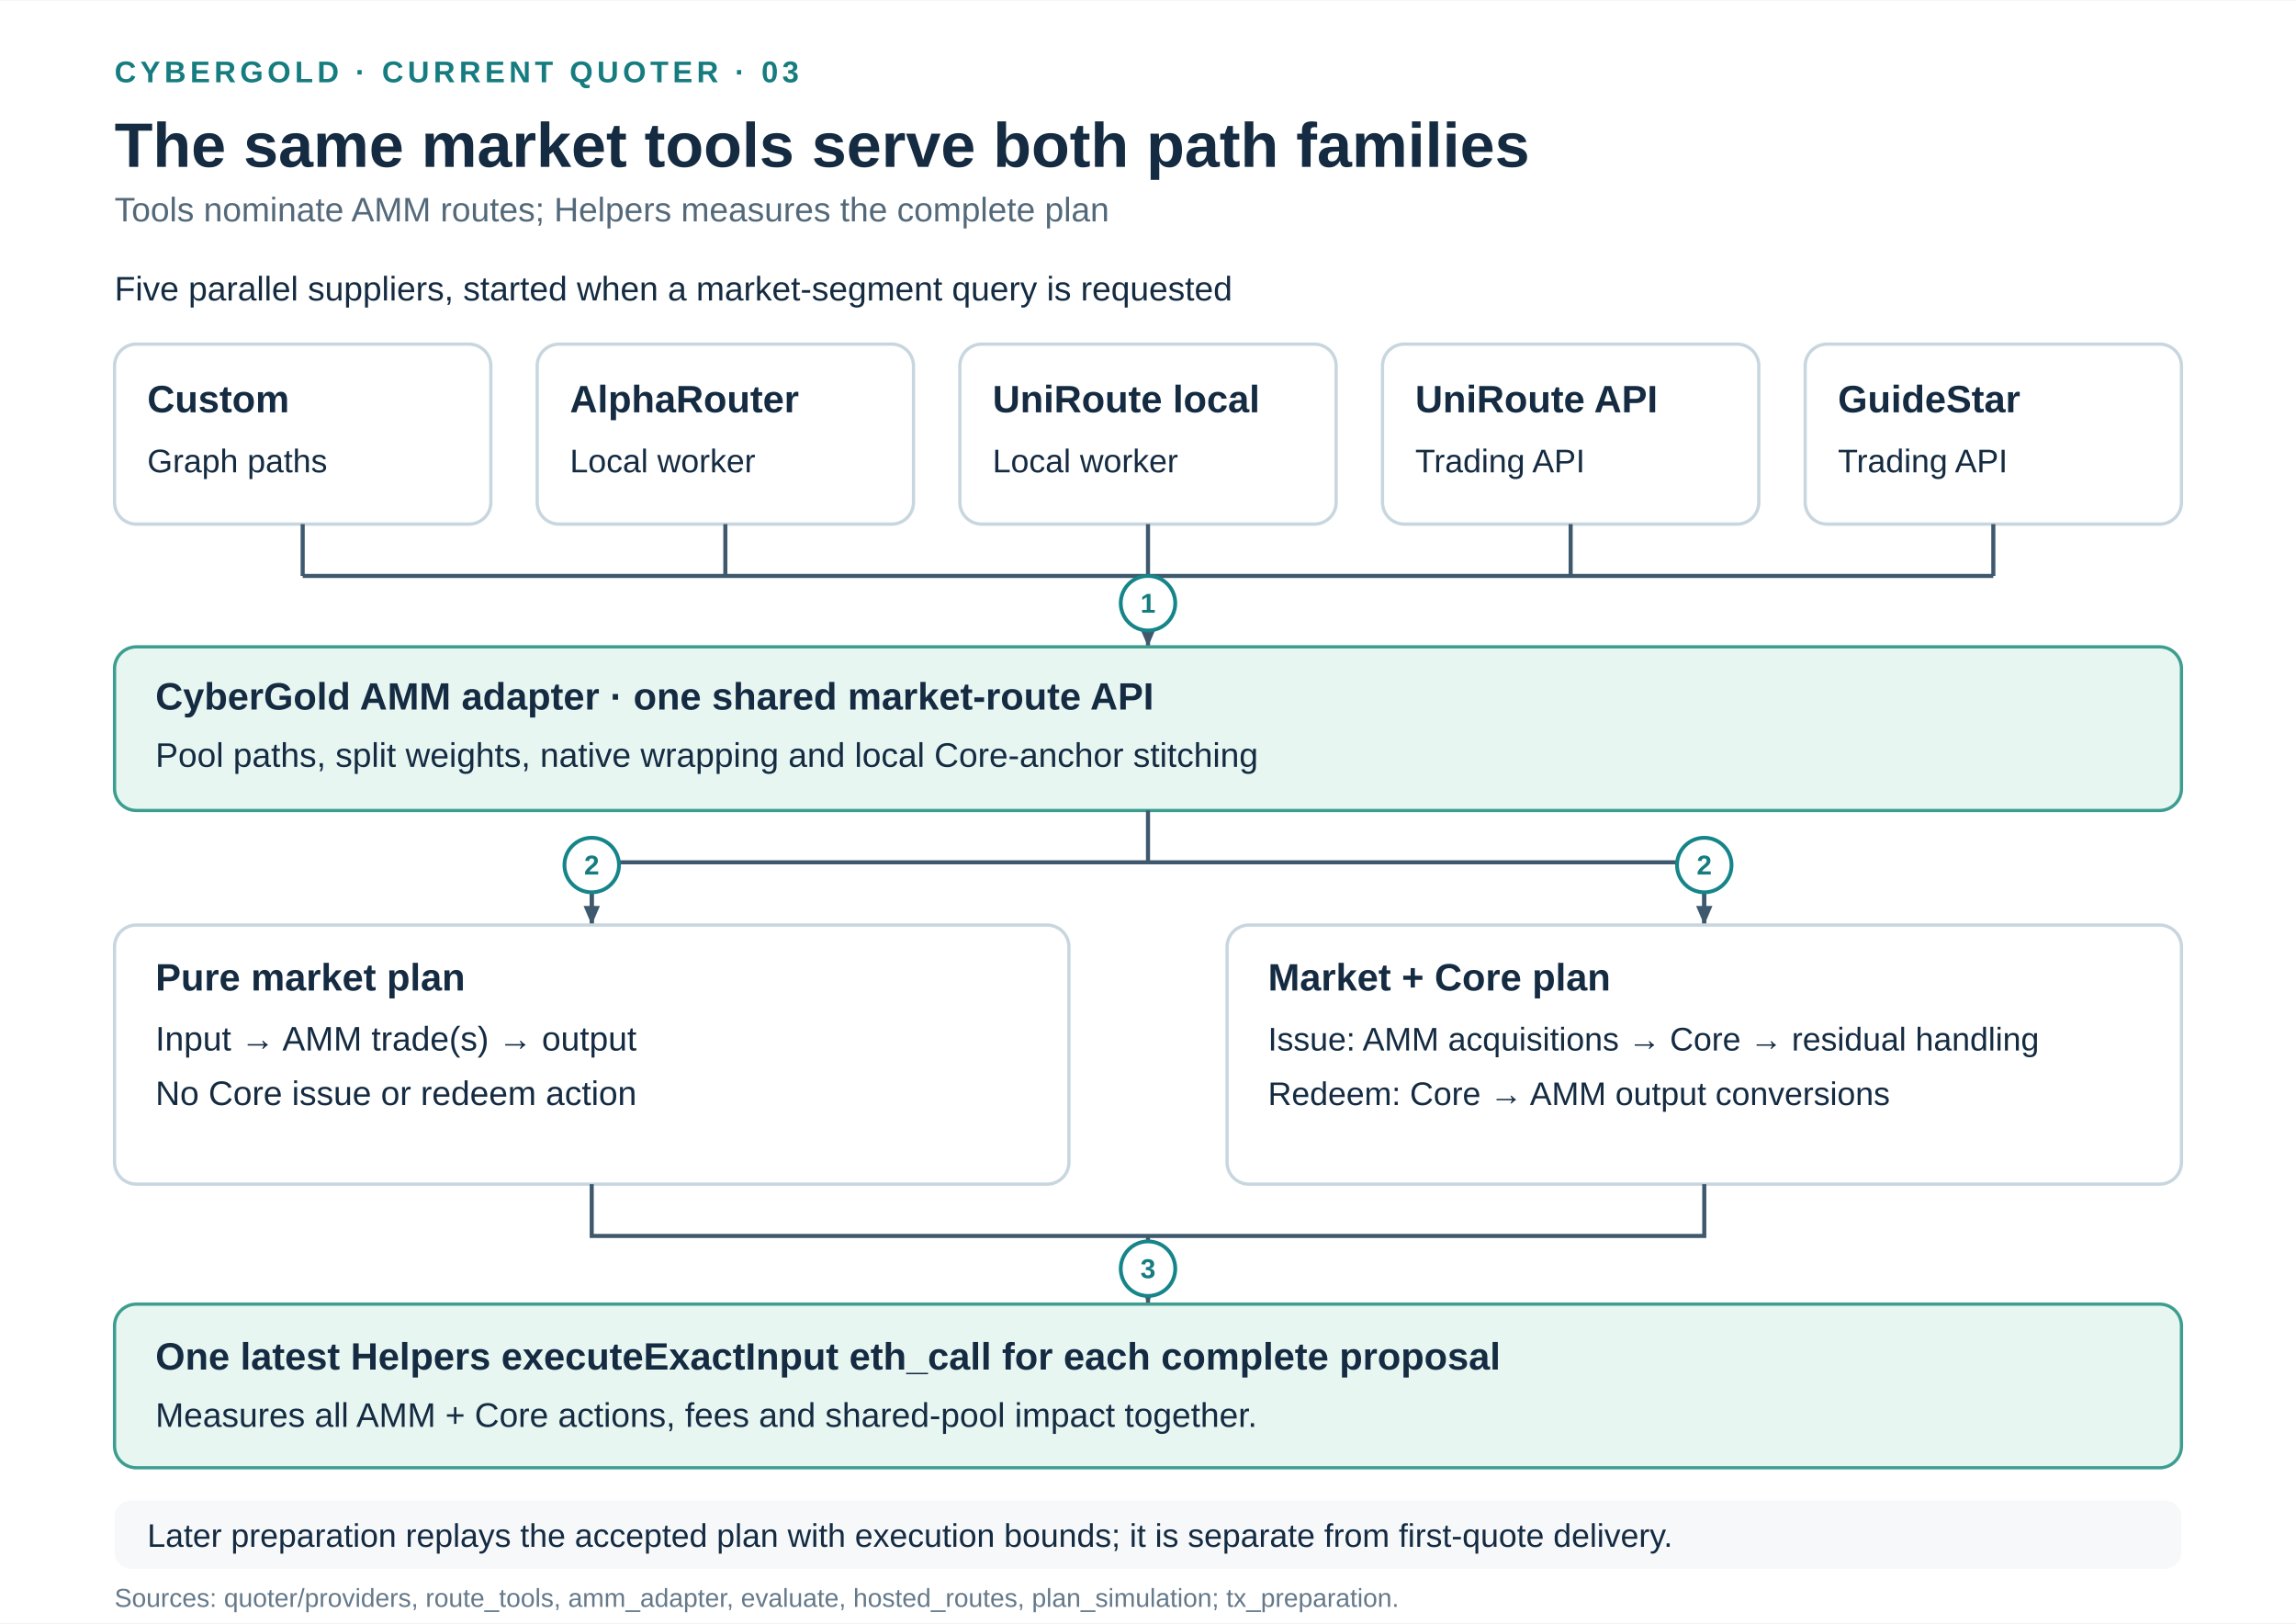
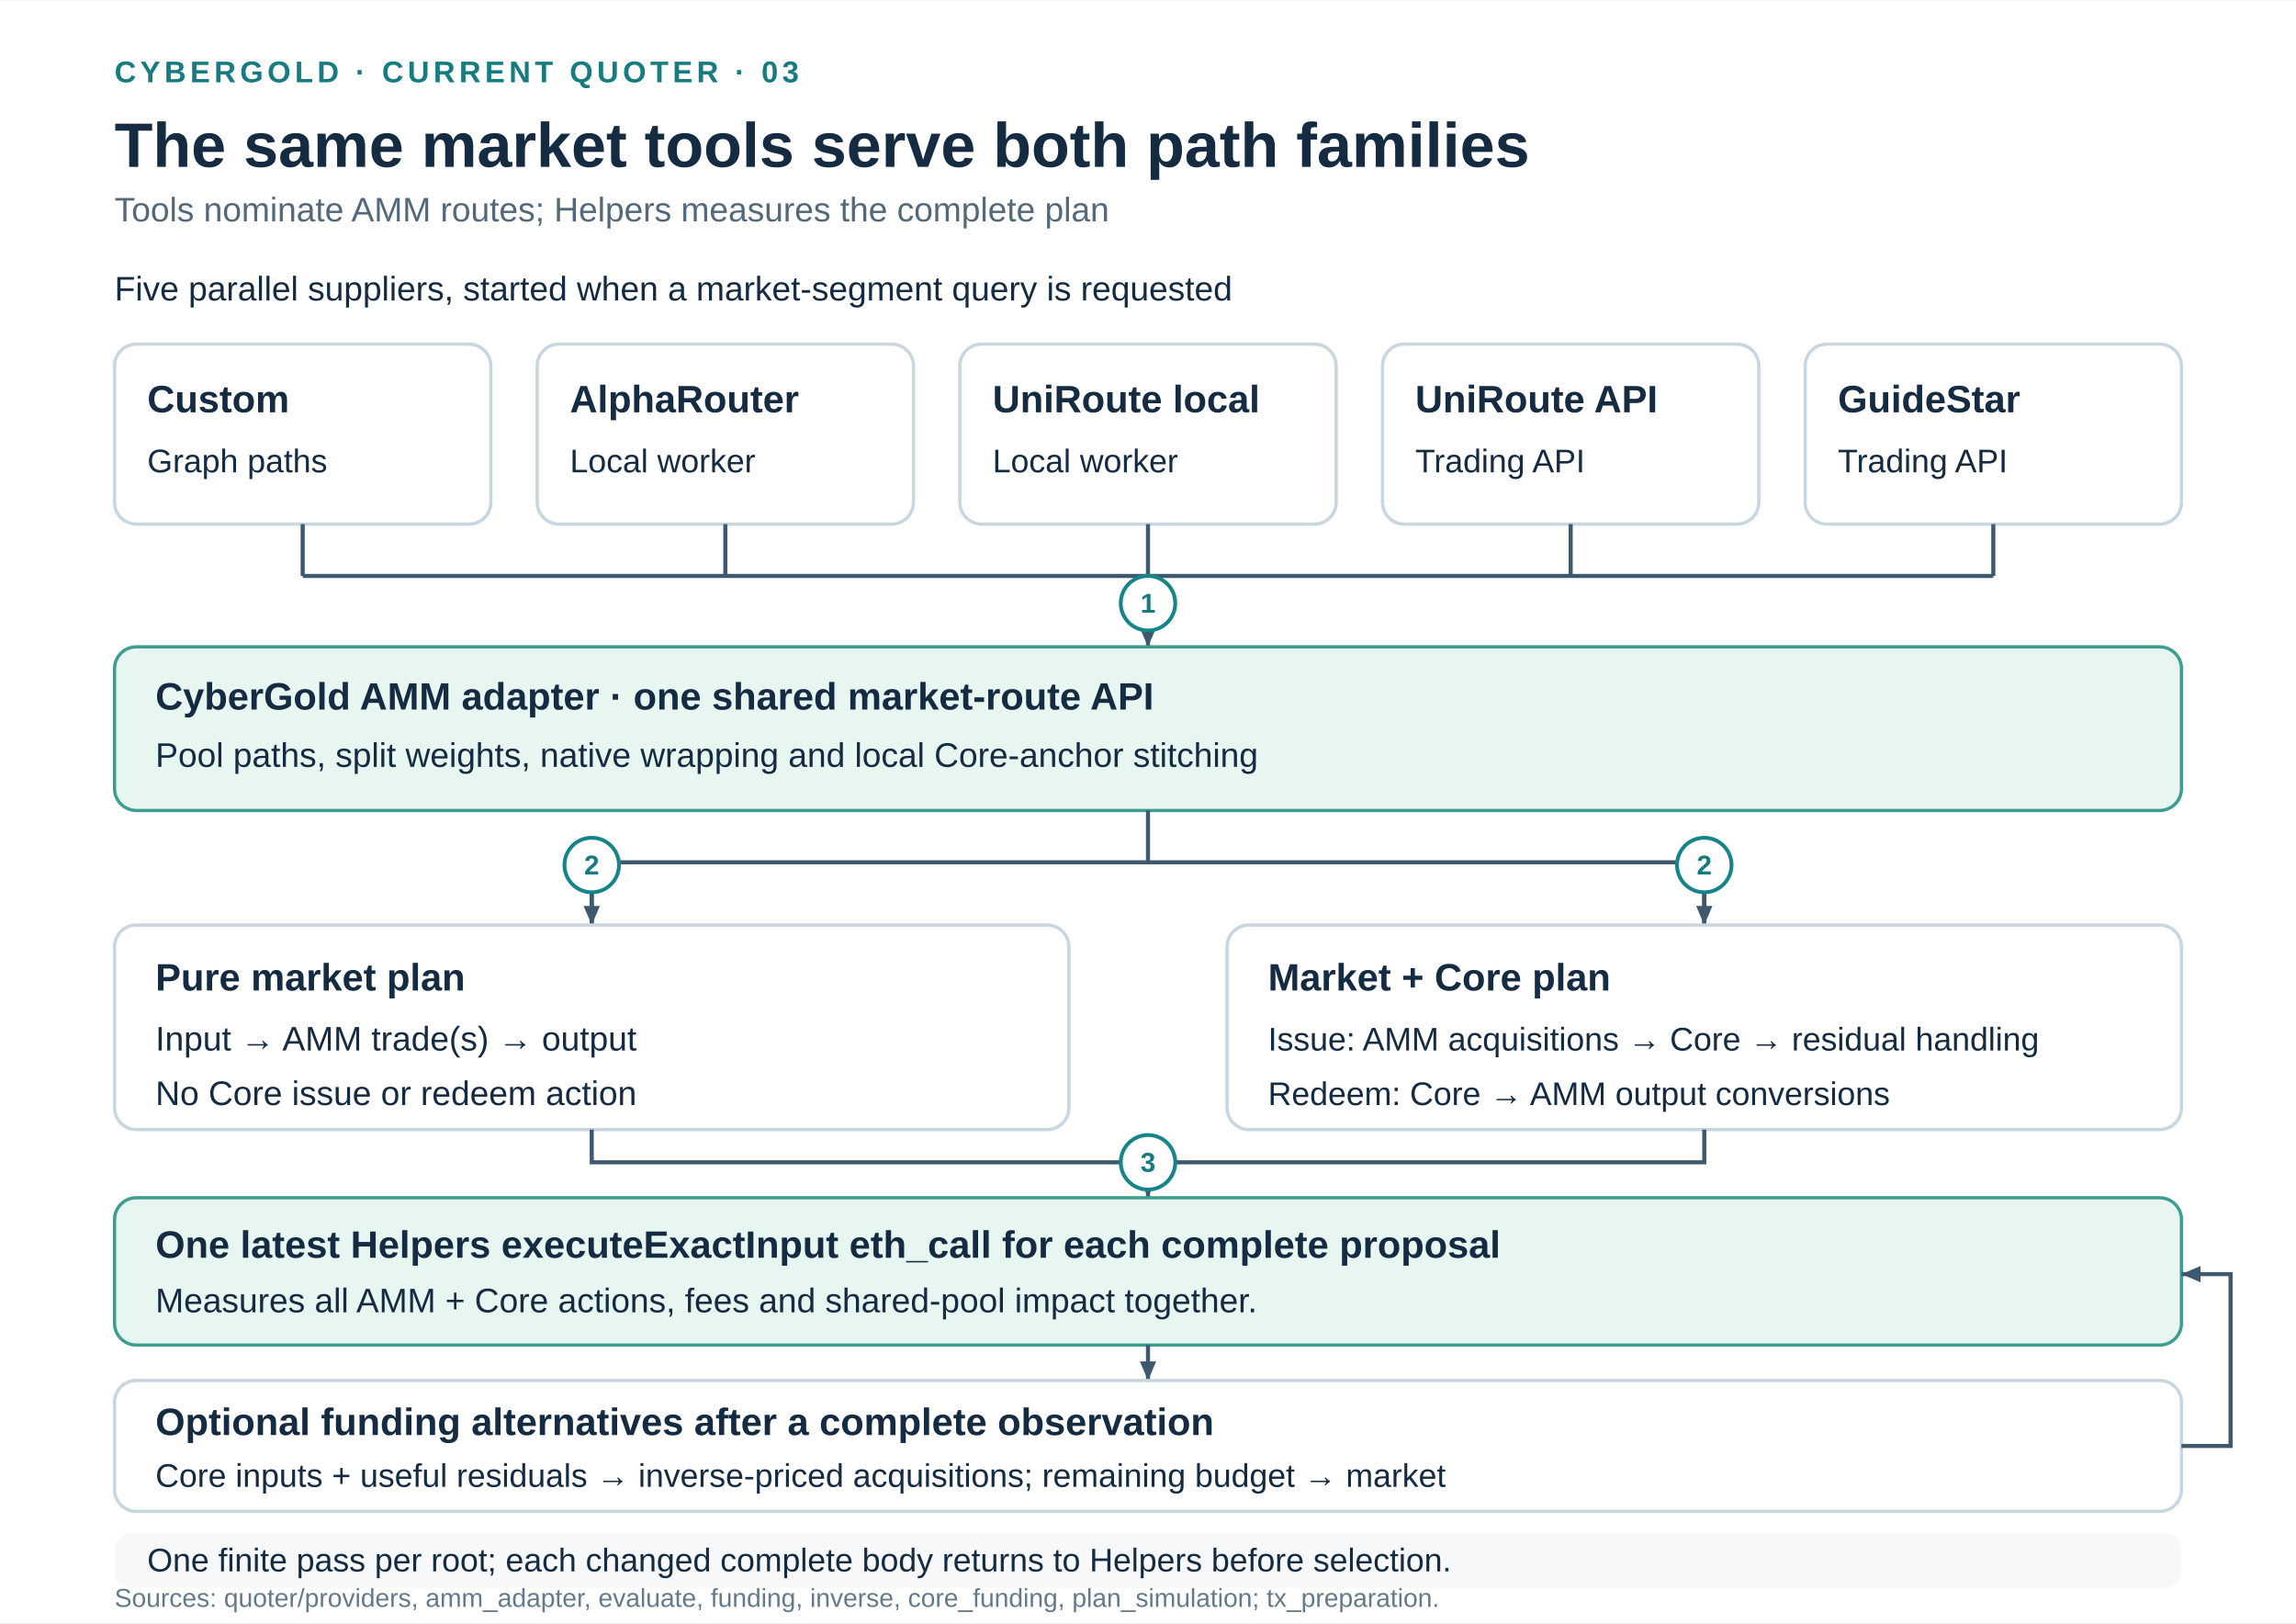
<svg xmlns="http://www.w3.org/2000/svg" width="297mm" height="210mm" viewBox="0 0 842 595" role="img" aria-labelledby="title desc">
  <defs>
    <marker id="arrow" markerWidth="8" markerHeight="8" refX="7" refY="4" orient="auto">
      <path d="M0 0 L8 4 L0 8 Z" fill="#3e596d" />
    </marker>
    <style>
    text{font-family:Arial,Helvetica,sans-serif;fill:#142b42}
    .eyebrow{font-size:11px;font-weight:700;letter-spacing:1.5px;fill:#167c80}
    .title{font-size:23px;font-weight:700}
    .subtitle{font-size:12.5px;fill:#53697a}
    .lane-label{font-size:10px;font-weight:700;letter-spacing:1.2px;fill:#53697a}
    .node{fill:#fff;stroke:#c8d6df;stroke-width:1.2}
    .fresh{fill:#e8f6f2;stroke:#3d9e90;stroke-width:1.2}
    .heading{font-size:14px;font-weight:700}
    .body{font-size:12px}
    .body-large{font-size:12.5px}
    .muted{fill:#53697a}
    .line{fill:none;stroke:#3e596d;stroke-width:1.5}
    .bus{fill:none;stroke:#3e596d;stroke-width:1.5}
    .dashed{fill:none;stroke:#8a9cab;stroke-width:1.3;stroke-dasharray:4 4}
    .step{fill:#fff;stroke:#16858a;stroke-width:1.4}
    .step-text{font-size:10px;font-weight:700;fill:#167c80;text-anchor:middle;dominant-baseline:central}
    .source{font-size:9.5px;fill:#64798a}
  </style>
  </defs>
  <rect width="842" height="595" fill="#fff" />
  <text x="42" y="30" class="eyebrow">CYBERGOLD · CURRENT QUOTER · 03</text>
  <text x="42" y="61" class="title">The same market tools serve both path families</text>
  <text x="42" y="81" class="subtitle">Tools nominate AMM routes; Helpers measures the complete plan</text>
  <text x="42" y="110" class="body-large">Five parallel suppliers, started when a market-segment query is requested</text>
  <rect x="42" y="126" width="138" height="66" rx="8" class="node" />
  <text x="54" y="151" class="heading">Custom</text>
  <text x="54" y="173" class="body">Graph paths</text>
  <path d="M111 192 V211" class="bus" />
  <rect x="197" y="126" width="138" height="66" rx="8" class="node" />
  <text x="209" y="151" class="heading">AlphaRouter</text>
  <text x="209" y="173" class="body">Local worker</text>
  <path d="M266 192 V211" class="bus" />
  <rect x="352" y="126" width="138" height="66" rx="8" class="node" />
  <text x="364" y="151" class="heading">UniRoute local</text>
  <text x="364" y="173" class="body">Local worker</text>
  <path d="M421 192 V211" class="bus" />
  <rect x="507" y="126" width="138" height="66" rx="8" class="node" />
  <text x="519" y="151" class="heading">UniRoute API</text>
  <text x="519" y="173" class="body">Trading API</text>
  <path d="M576 192 V211" class="bus" />
  <rect x="662" y="126" width="138" height="66" rx="8" class="node" />
  <text x="674" y="151" class="heading">GuideStar</text>
  <text x="674" y="173" class="body">Trading API</text>
  <path d="M731 192 V211" class="bus" />
  <path d="M111 211 H731" class="bus" />
  <path d="M421 211 V237" class="line" />
  <polygon points="421.00,237.00 418.00,230.00 424.00,230.00" fill="#3e596d" />
  <circle cx="421" cy="221" r="10" class="step" />
  <text x="421" y="221" class="step-text">1</text>
  <rect x="42" y="237" width="758" height="60" rx="8" class="fresh" />
  <text x="57" y="260" class="heading">CyberGold AMM adapter · one shared market-route API</text>
  <text x="57" y="281" class="body-large">Pool paths, split weights, native wrapping and local Core-anchor stitching</text>
  <path d="M421 297 V316 H217 V339 M421 316 H625 V339" class="bus" />
  <path d="M217 327 V339" class="line" />
  <polygon points="217.00,339.00 214.00,332.00 220.00,332.00" fill="#3e596d" />
  <circle cx="217" cy="317" r="10" class="step" />
  <text x="217" y="317" class="step-text">2</text>
  <path d="M625 327 V339" class="line" />
  <polygon points="625.00,339.00 622.00,332.00 628.00,332.00" fill="#3e596d" />
  <circle cx="625" cy="317" r="10" class="step" />
  <text x="625" y="317" class="step-text">2</text>
-   <rect x="42" y="339" width="350" height="95" rx="8" class="node" />
+   <rect x="42" y="339" width="350" height="75" rx="8" class="node" />
  <text x="57" y="363" class="heading">Pure market plan</text>
  <text x="57" y="385" class="body-large">Input → AMM trade(s) → output</text>
  <text x="57" y="405" class="body-large">No Core issue or redeem action</text>
-   <rect x="450" y="339" width="350" height="95" rx="8" class="node" />
+   <rect x="450" y="339" width="350" height="75" rx="8" class="node" />
  <text x="465" y="363" class="heading">Market + Core plan</text>
  <text x="465" y="385" class="body">Issue: AMM acquisitions → Core → residual handling</text>
  <text x="465" y="405" class="body">Redeem: Core → AMM output conversions</text>
-   <path d="M217 434 V453 H625 V434" class="bus" />
-   <path d="M421 453 V478" class="line" />
-   <polygon points="421.00,478.00 418.00,471.00 424.00,471.00" fill="#3e596d" />
-   <circle cx="421" cy="465" r="10" class="step" />
-   <text x="421" y="465" class="step-text">3</text>
-   <rect x="42" y="478" width="758" height="60" rx="8" class="fresh" />
-   <text x="57" y="502" class="heading">One latest Helpers executeExactInput eth_call for each complete proposal</text>
-   <text x="57" y="523" class="body-large">Measures all AMM + Core actions, fees and shared-pool impact together.</text>
-   <rect x="42" y="550" width="758" height="25" rx="6" fill="#f6f8fa" />
-   <text x="54" y="567" class="body">Later preparation replays the accepted plan with execution bounds; it is separate from first-quote delivery.</text>
-   <text x="42" y="589" class="source">Sources: quoter/providers, route_tools, amm_adapter, evaluate, hosted_routes, plan_simulation; tx_preparation.</text>
+   <path d="M217 414 V426 H625 V414" class="bus" />
+   <path d="M421 426 V439" class="line" />
+   <polygon points="421,439 418,432 424,432" fill="#3e596d" />
+   <circle cx="421" cy="426" r="10" class="step" />
+   <text x="421" y="426" class="step-text">3</text>
+   <rect x="42" y="439" width="758" height="54" rx="8" class="fresh" />
+   <text x="57" y="461" class="heading">One latest Helpers executeExactInput eth_call for each complete proposal</text>
+   <text x="57" y="481" class="body-large">Measures all AMM + Core actions, fees and shared-pool impact together.</text>
+   <path d="M421 493 V506" class="line" />
+   <polygon points="421,506 418,499 424,499" fill="#3e596d" />
+   <rect x="42" y="506" width="758" height="48" rx="8" class="node" />
+   <text x="57" y="526" class="heading">Optional funding alternatives after a complete observation</text>
+   <text x="57" y="545" class="body">Core inputs + useful residuals → inverse-priced acquisitions; remaining budget → market</text>
+   <path d="M800 530 H818 V467 H800" class="line" />
+   <polygon points="800,467 807,464 807,470" fill="#3e596d" />
+   <rect x="42" y="562" width="758" height="20" rx="6" fill="#f6f8fa" />
+   <text x="54" y="576" class="body">One finite pass per root; each changed complete body returns to Helpers before selection.</text>
+   <text x="42" y="589" class="source">Sources: quoter/providers, amm_adapter, evaluate, funding, inverse, core_funding, plan_simulation; tx_preparation.</text>
</svg>
